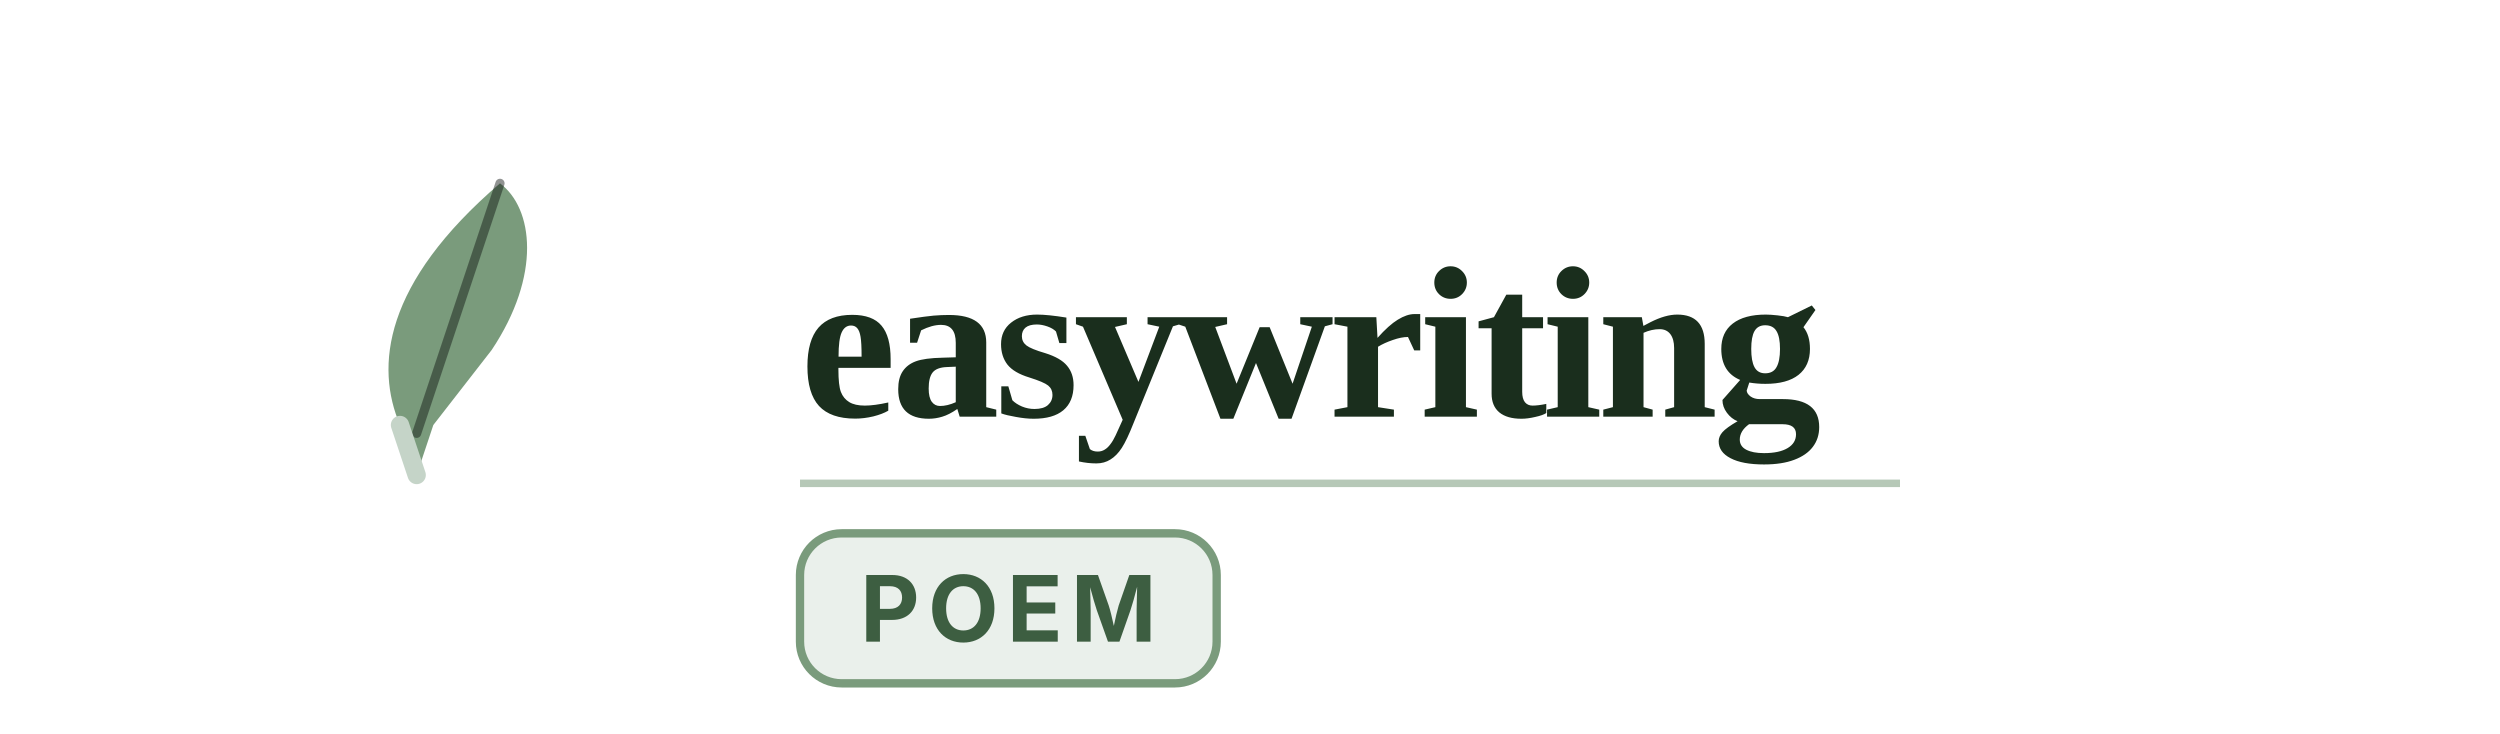
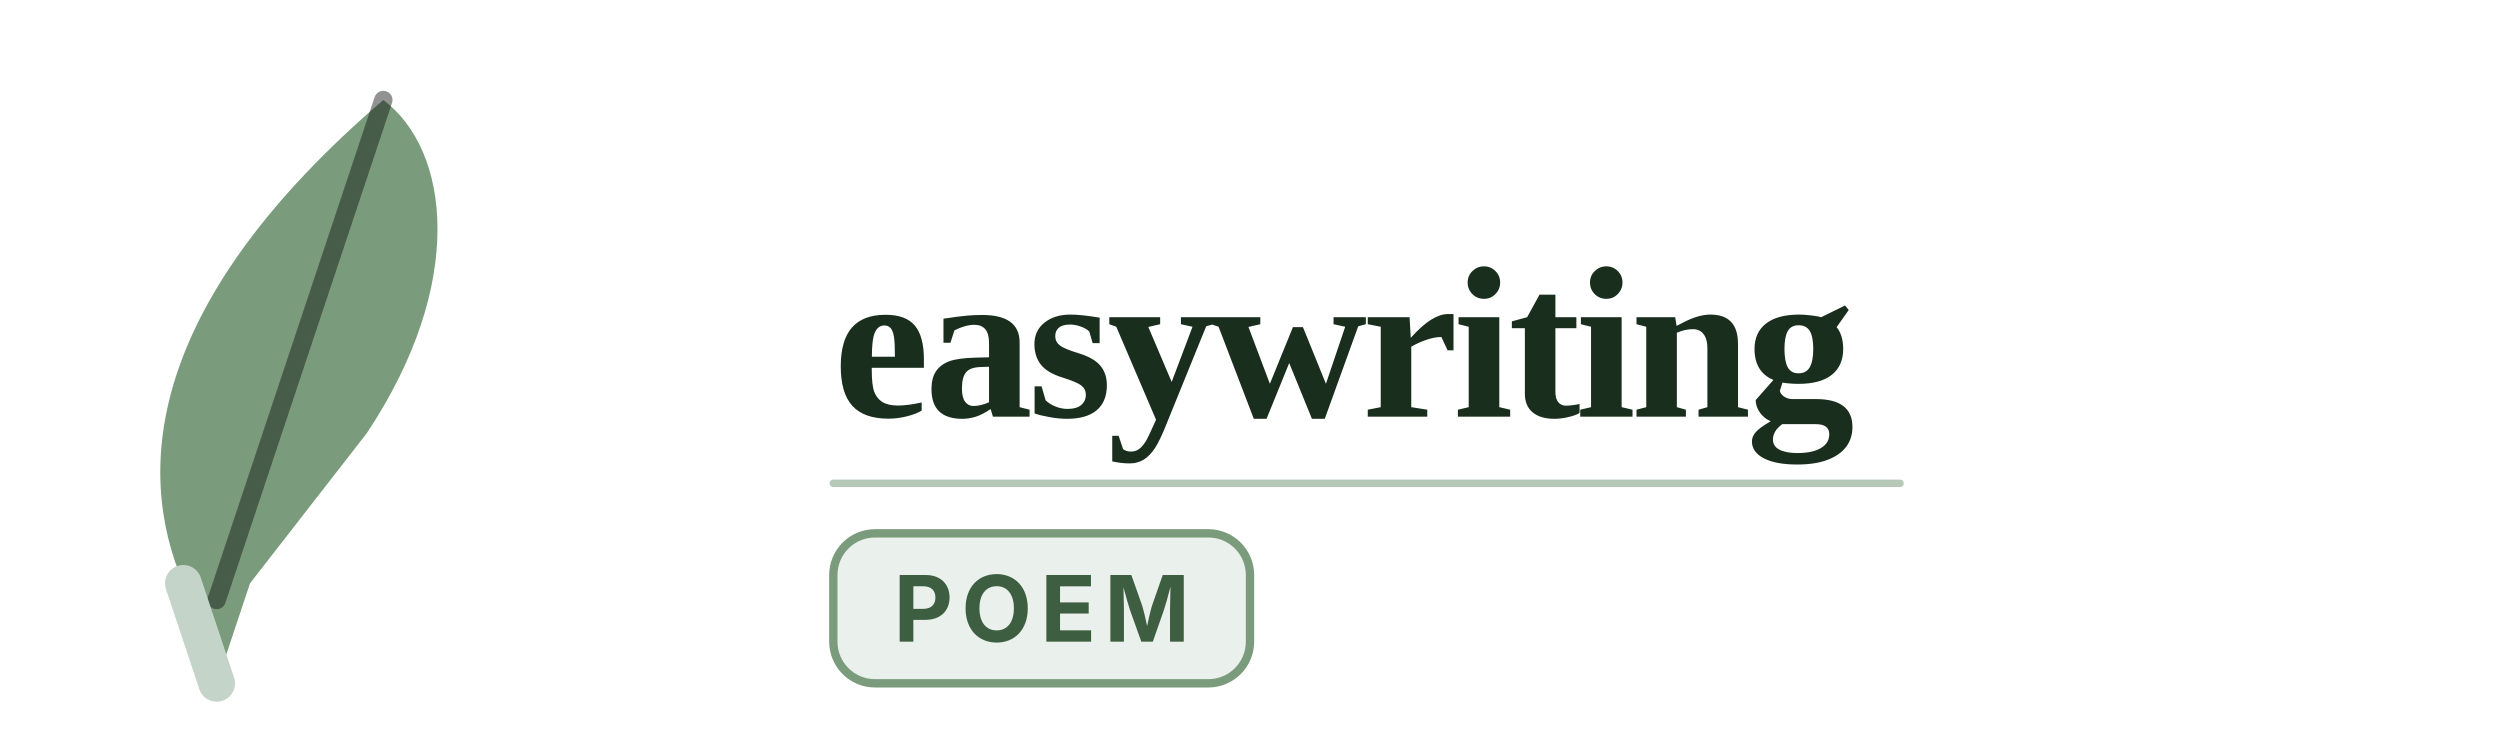
- <svg xmlns="http://www.w3.org/2000/svg" viewBox="0 0 300 88" width="300" height="88">
-   <path d="M60 22C64 25 65 33 59 42L52 51L50 57L48 51C45 44 46 34 60 22Z" fill="#7a9b7c" />
-   <path d="M60 22L50 52" stroke="#0a0f0d" stroke-width="1.1" stroke-linecap="round" fill="none" opacity="0.45" />
-   <path d="M48 51L50 57" stroke="#c5d4c8" stroke-width="2.2" stroke-linecap="round" fill="none" />
-   <text x="96" y="50" font-family="Georgia, 'Times New Roman', serif" font-size="26" font-weight="600" fill="#1a2e1d" letter-spacing="-0.6">easywriting</text>
-   <line x1="96" y1="58" x2="228" y2="58" stroke="#7a9b7c" stroke-width="0.9" opacity="0.55" />
-   <g transform="translate(96 64)">
-     <rect x="0" y="0" width="50" height="18" rx="5" fill="#eaf0eb" stroke="#7a9b7c" stroke-width="1" />
-     <text x="25" y="13" font-family="-apple-system, BlinkMacSystemFont, 'Segoe UI', sans-serif" font-size="11" font-weight="700" fill="#3d5e41" letter-spacing="1" text-anchor="middle">POEM</text>
+ <svg xmlns="http://www.w3.org/2000/svg" viewBox="0 0 600 176" width="600" height="176">
+   <g transform="translate(-148 -64) scale(4)">
+     <path d="M60 22C64 25 65 33 59 42L52 51L50 57L48 51C45 44 46 34 60 22Z" fill="#7a9b7c" />
+     <path d="M60 22L50 52" stroke="#0a0f0d" stroke-width="1.1" stroke-linecap="round" fill="none" opacity="0.45" />
+     <path d="M48 51L50 57" stroke="#c5d4c8" stroke-width="2.2" stroke-linecap="round" fill="none" />
+   </g>
+   <text x="200" y="100" font-family="Georgia, 'Times New Roman', serif" font-size="52" font-weight="600" fill="#1a2e1d" letter-spacing="-1.2">easywriting</text>
+   <line x1="200" y1="116" x2="456" y2="116" stroke="#7a9b7c" stroke-width="1.8" stroke-linecap="round" opacity="0.55" />
+   <g transform="translate(200 128)">
+     <rect x="0" y="0" width="100" height="36" rx="10" fill="#eaf0eb" stroke="#7a9b7c" stroke-width="2" />
+     <text x="50" y="26" font-family="-apple-system, BlinkMacSystemFont, 'Segoe UI', sans-serif" font-size="22" font-weight="700" fill="#3d5e41" letter-spacing="2" text-anchor="middle">POEM</text>
  </g>
</svg>
